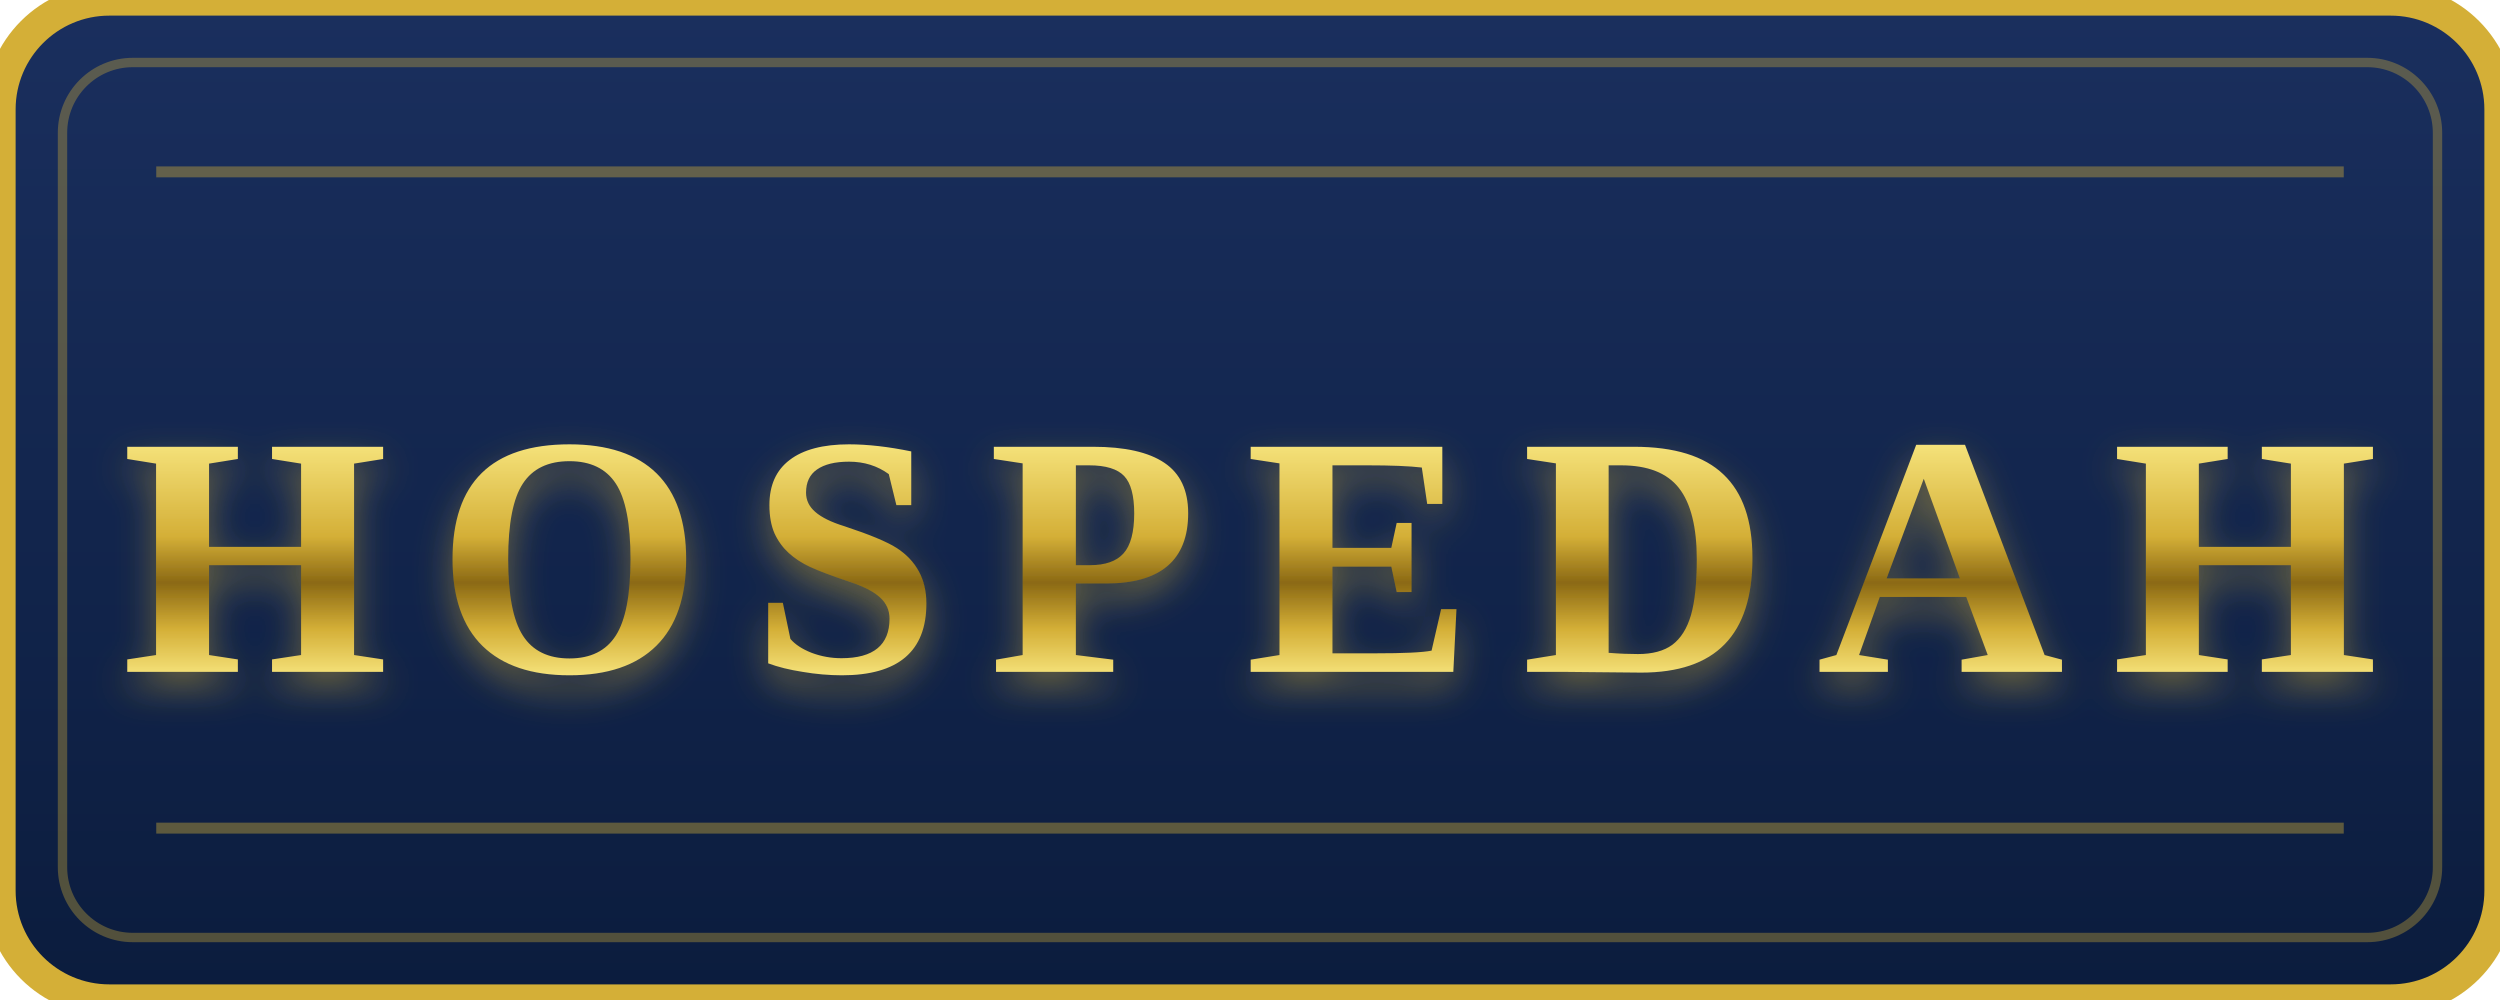
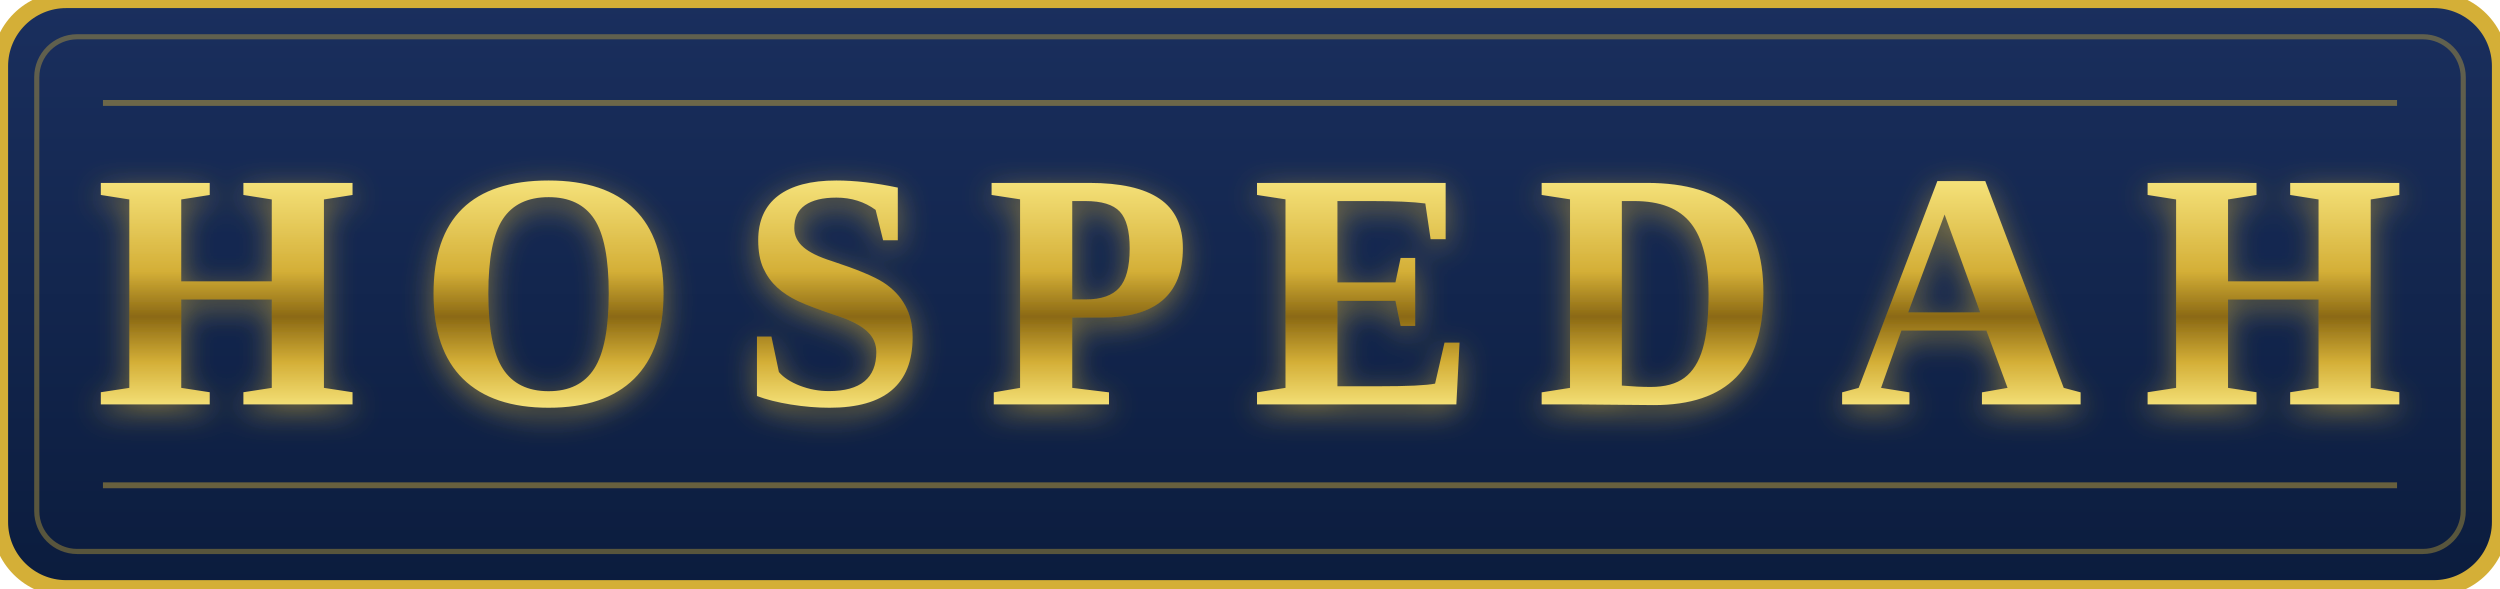
- <svg xmlns="http://www.w3.org/2000/svg" viewBox="0 0 160 64" preserveAspectRatio="xMidYMid meet" role="img" aria-label="HOSPEDAH favicon">
+ <svg xmlns="http://www.w3.org/2000/svg" viewBox="0 0 340 80" preserveAspectRatio="xMidYMid meet" role="img" aria-label="HOSPEDAH favicon">
  <defs>
    <linearGradient id="bgFav" x1="0" y1="0" x2="0" y2="1">
      <stop offset="0%" stop-color="#1a2f5e" />
      <stop offset="100%" stop-color="#0B1C3D" />
    </linearGradient>
    <linearGradient id="goldFav" x1="0" y1="0" x2="0" y2="1">
      <stop offset="0%" stop-color="#F5E27A" />
      <stop offset="40%" stop-color="#D4AF37" />
      <stop offset="60%" stop-color="#8B6914" />
      <stop offset="80%" stop-color="#D4AF37" />
      <stop offset="100%" stop-color="#F5E27A" />
    </linearGradient>
-     <filter id="favGlow" x="-8%" y="-25%" width="116%" height="150%">
-       <feDropShadow dx="0" dy="1" stdDeviation="1.2" flood-color="#D4AF37" flood-opacity="0.45" />
+     <filter id="favGlow" x="-6%" y="-30%" width="112%" height="160%">
+       <feDropShadow dx="0" dy="1" stdDeviation="2" flood-color="#D4AF37" flood-opacity="0.55" />
    </filter>
  </defs>
-   <rect width="160" height="64" rx="7" ry="7" fill="url(#bgFav)" />
-   <rect width="160" height="64" rx="7" ry="7" fill="none" stroke="#D4AF37" stroke-width="2" />
-   <rect x="4" y="4" width="152" height="56" rx="4.5" ry="4.5" fill="none" stroke="#D4AF37" stroke-width="0.6" opacity="0.35" />
-   <line x1="10" y1="11" x2="150" y2="11" stroke="#D4AF37" stroke-width="0.7" opacity="0.4" />
-   <line x1="10" y1="53" x2="150" y2="53" stroke="#D4AF37" stroke-width="0.7" opacity="0.4" />
-   <text x="80" y="43" font-family="Georgia, 'Times New Roman', serif" font-weight="700" font-size="22" letter-spacing="3" text-anchor="middle" fill="url(#goldFav)" filter="url(#favGlow)">HOSPEDAH</text>
+   <rect width="340" height="80" rx="9" ry="9" fill="url(#bgFav)" />
+   <rect width="340" height="80" rx="9" ry="9" fill="none" stroke="#D4AF37" stroke-width="2.2" />
+   <rect x="5" y="5" width="330" height="70" rx="5.5" ry="5.5" fill="none" stroke="#D4AF37" stroke-width="0.7" opacity="0.38" />
+   <line x1="14" y1="14" x2="326" y2="14" stroke="#D4AF37" stroke-width="0.8" opacity="0.45" />
+   <line x1="14" y1="66" x2="326" y2="66" stroke="#D4AF37" stroke-width="0.8" opacity="0.45" />
+   <text x="170" y="55" font-family="Georgia, 'Times New Roman', serif" font-weight="700" font-size="46" letter-spacing="8" text-anchor="middle" fill="url(#goldFav)" filter="url(#favGlow)">HOSPEDAH</text>
</svg>
